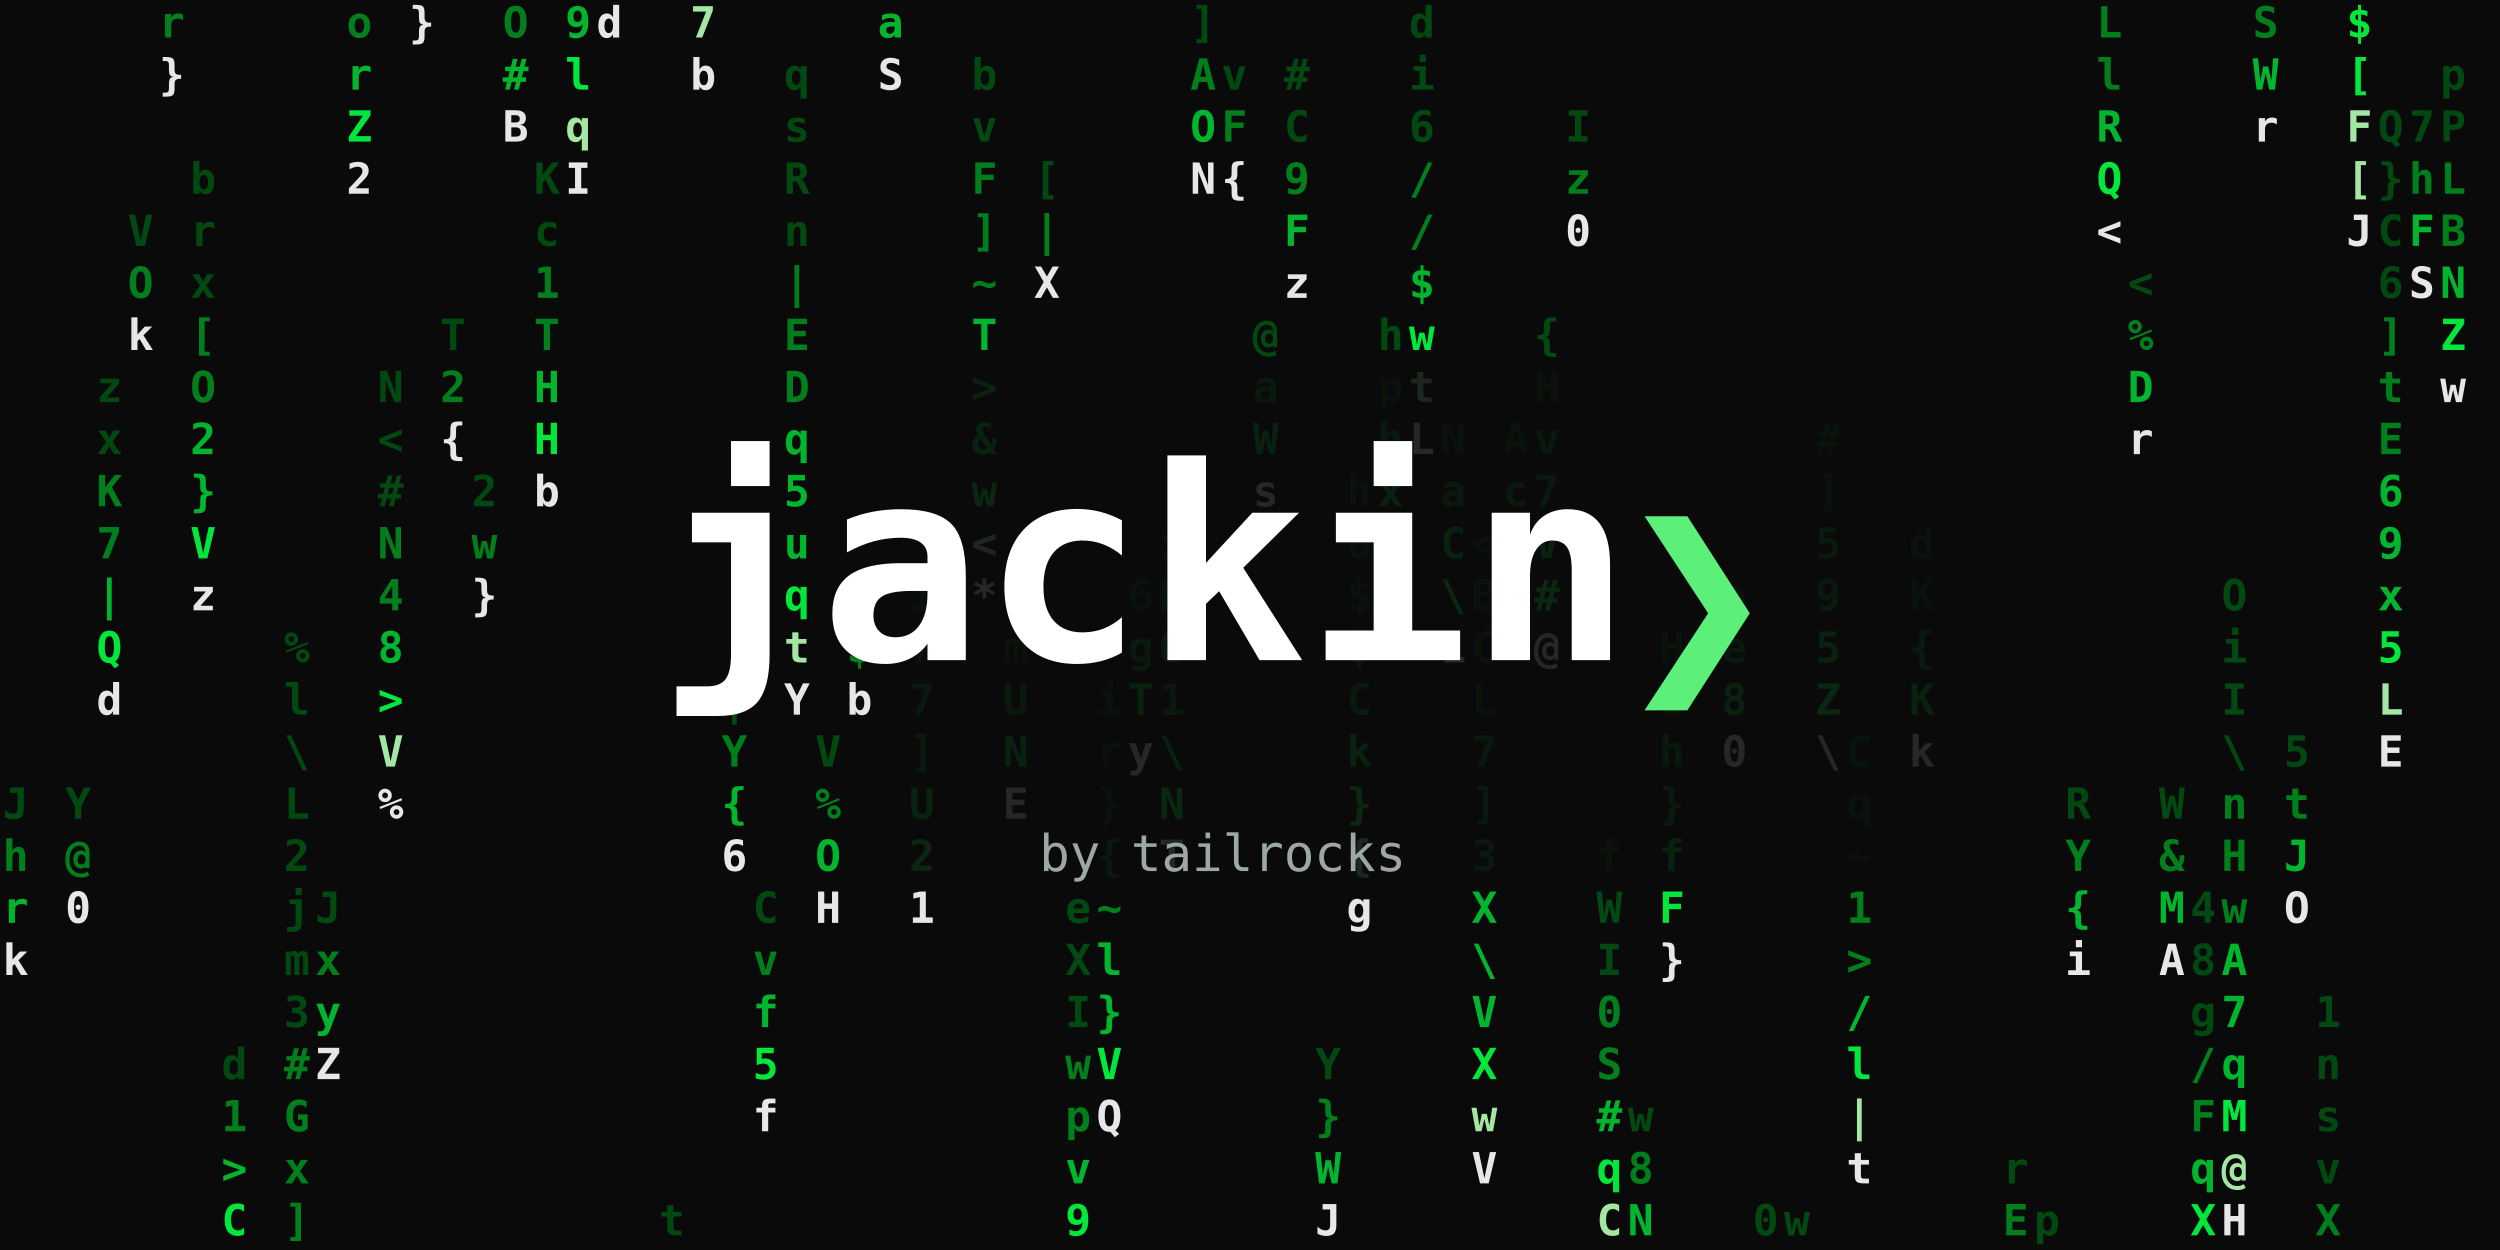
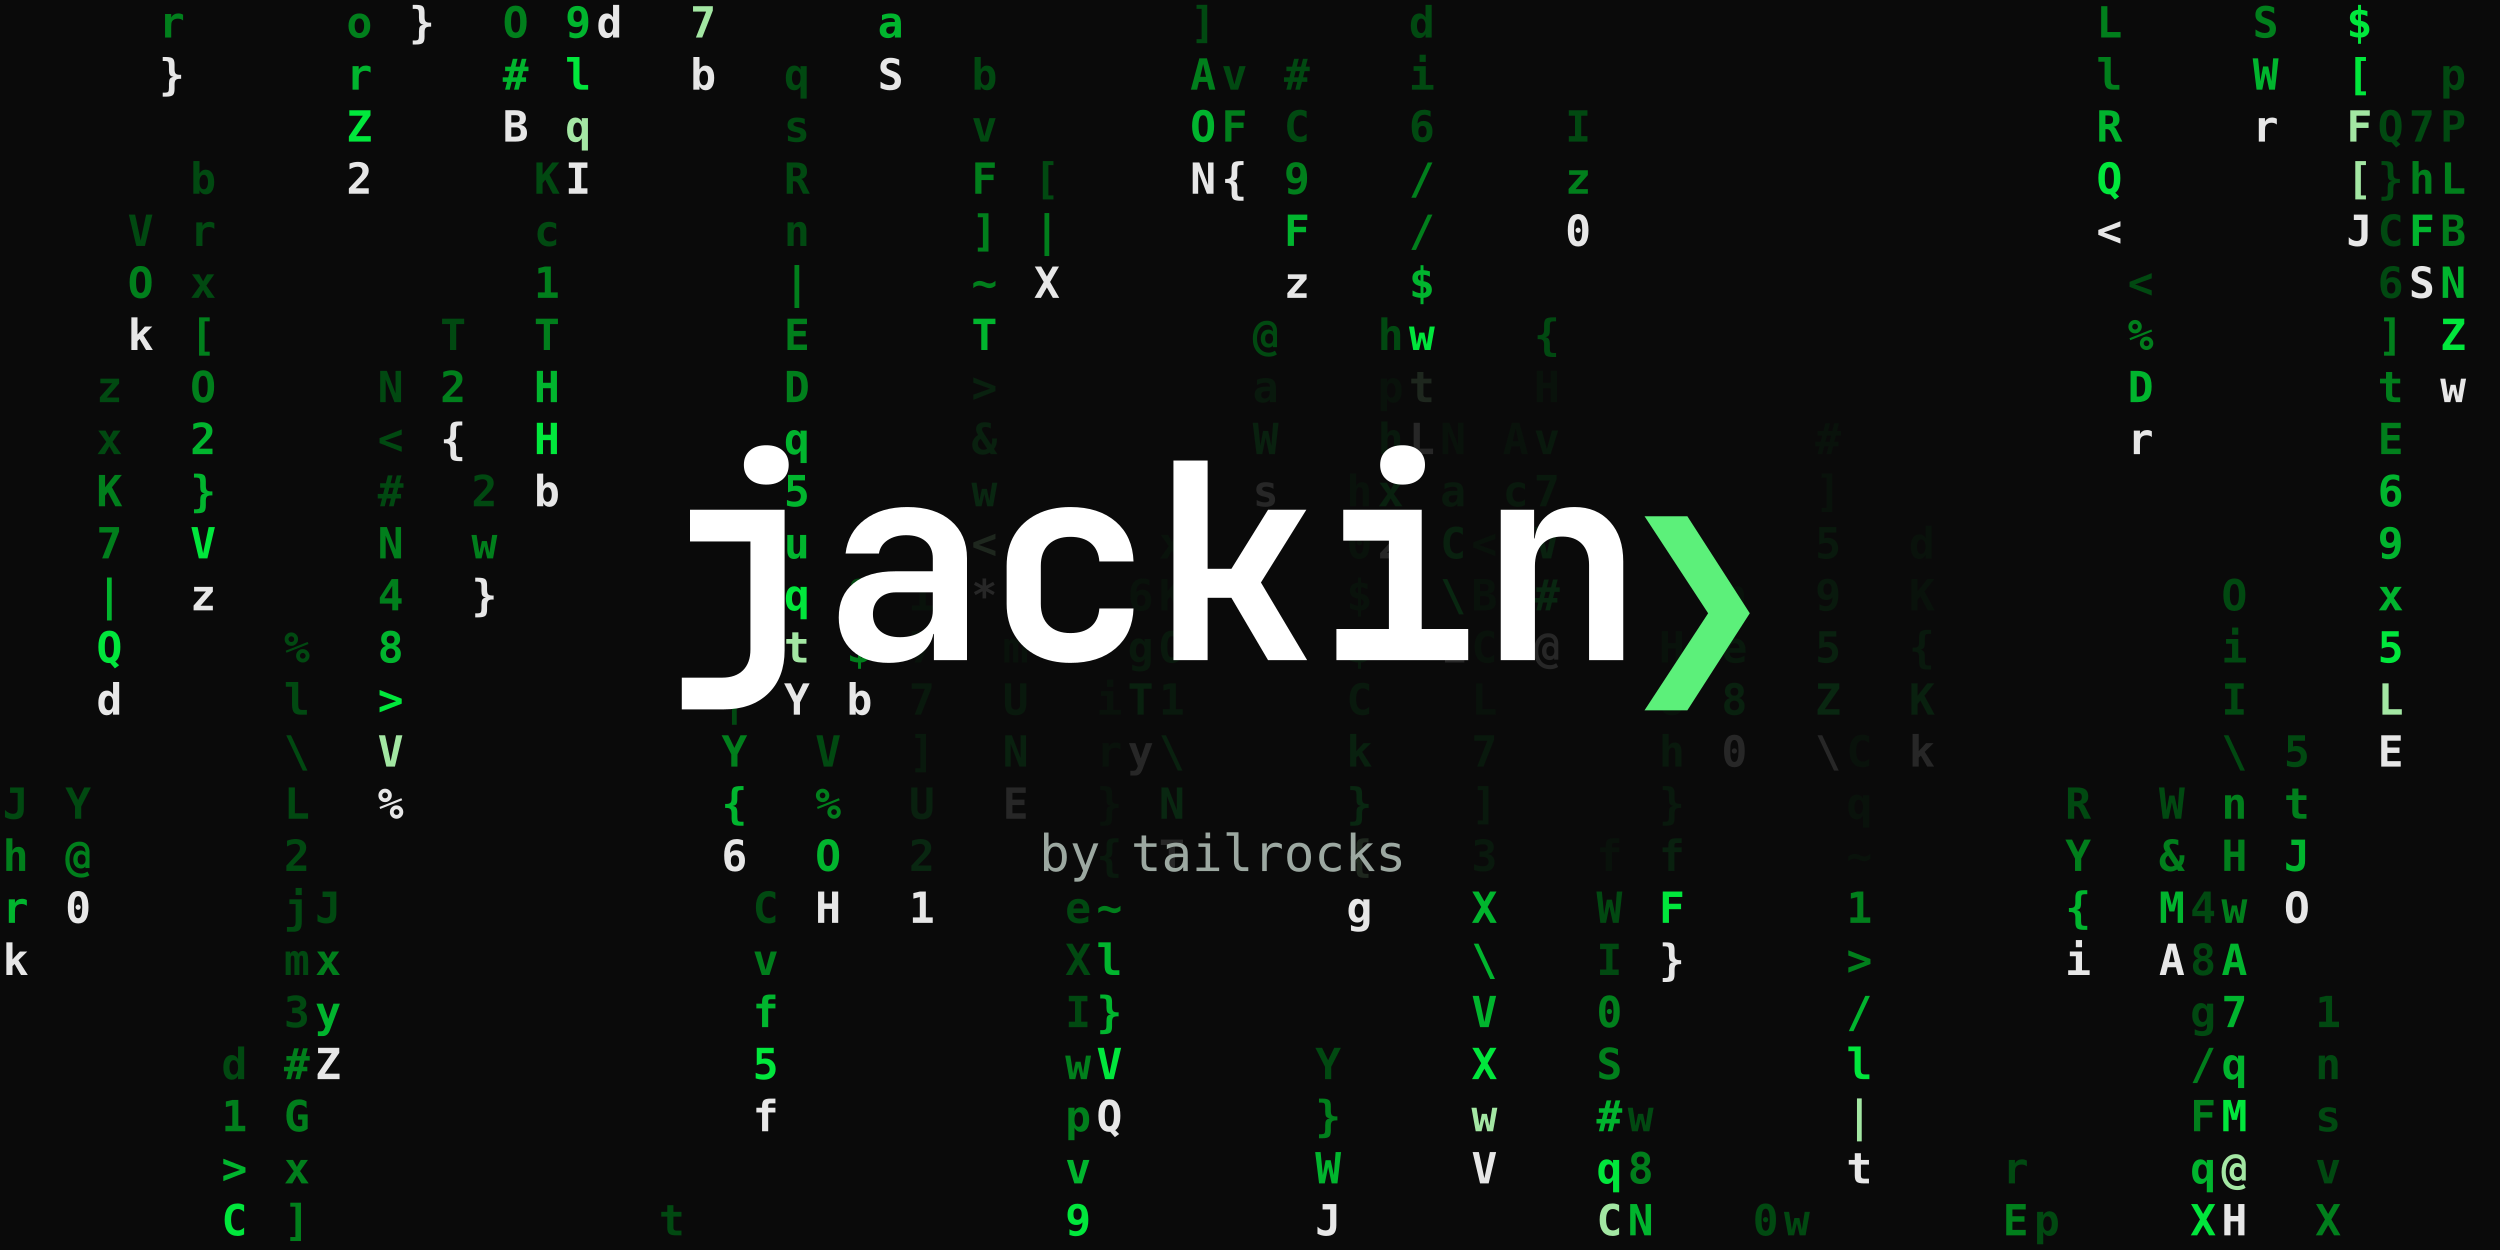
<svg xmlns="http://www.w3.org/2000/svg" width="1280" height="640" viewBox="0 0 1280 640" role="img" aria-label="jackin❯ by tailrocks">
  <rect width="1280" height="640" fill="#0a0a0a" />
  <g font-family="JetBrains Mono, ui-monospace, SFMono-Regular, Menlo, Consolas, monospace" font-size="22" font-weight="600" text-anchor="middle">
    <text x="88.0" y="19.2" fill="rgb(0,140,30)" opacity="0.9">r</text>
    <text x="184.0" y="19.2" fill="rgb(0,140,30)" opacity="0.9">o</text>
    <text x="216.0" y="19.2" fill="rgb(255,255,255)" opacity="0.9">}</text>
    <text x="264.0" y="19.2" fill="rgb(0,140,30)" opacity="0.9">O</text>
    <text x="296.0" y="19.2" fill="rgb(0,200,50)" opacity="0.9">9</text>
    <text x="312.0" y="19.2" fill="rgb(255,255,255)" opacity="0.9">d</text>
    <text x="360.0" y="19.2" fill="rgb(180,255,180)" opacity="0.9">7</text>
    <text x="456.0" y="19.2" fill="rgb(0,200,50)" opacity="0.9">a</text>
    <text x="616.0" y="19.2" fill="rgb(0,80,18)" opacity="0.9">]</text>
    <text x="728.0" y="19.2" fill="rgb(0,80,18)" opacity="0.9">d</text>
    <text x="1080.0" y="19.2" fill="rgb(0,140,30)" opacity="0.9">L</text>
    <text x="1160.0" y="19.2" fill="rgb(0,140,30)" opacity="0.9">S</text>
    <text x="1208.0" y="19.2" fill="rgb(0,255,65)" opacity="0.9">$</text>
    <text x="88.0" y="45.9" fill="rgb(255,255,255)" opacity="0.9">}</text>
    <text x="184.0" y="45.9" fill="rgb(0,200,50)" opacity="0.9">r</text>
    <text x="264.0" y="45.9" fill="rgb(0,200,50)" opacity="0.9">#</text>
    <text x="296.0" y="45.9" fill="rgb(0,255,65)" opacity="0.9">l</text>
    <text x="360.0" y="45.9" fill="rgb(255,255,255)" opacity="0.9">b</text>
    <text x="408.0" y="45.9" fill="rgb(0,80,18)" opacity="0.9">q</text>
    <text x="456.0" y="45.9" fill="rgb(255,255,255)" opacity="0.9">S</text>
    <text x="504.0" y="45.9" fill="rgb(0,80,18)" opacity="0.9">b</text>
    <text x="616.0" y="45.9" fill="rgb(0,140,30)" opacity="0.9">A</text>
    <text x="632.0" y="45.9" fill="rgb(0,80,18)" opacity="0.9">v</text>
    <text x="664.0" y="45.9" fill="rgb(0,80,18)" opacity="0.9">#</text>
    <text x="728.0" y="45.9" fill="rgb(0,80,18)" opacity="0.9">i</text>
    <text x="1080.0" y="45.9" fill="rgb(0,140,30)" opacity="0.9">l</text>
    <text x="1160.0" y="45.9" fill="rgb(0,200,50)" opacity="0.9">W</text>
    <text x="1208.0" y="45.9" fill="rgb(0,255,65)" opacity="0.9">[</text>
    <text x="1256.0" y="45.9" fill="rgb(0,80,18)" opacity="0.9">p</text>
    <text x="184.0" y="72.5" fill="rgb(0,255,65)" opacity="0.9">Z</text>
    <text x="264.0" y="72.5" fill="rgb(255,255,255)" opacity="0.9">B</text>
    <text x="296.0" y="72.5" fill="rgb(180,255,180)" opacity="0.9">q</text>
    <text x="408.0" y="72.5" fill="rgb(0,80,18)" opacity="0.9">s</text>
    <text x="504.0" y="72.5" fill="rgb(0,80,18)" opacity="0.9">v</text>
    <text x="616.0" y="72.5" fill="rgb(0,200,50)" opacity="0.9">O</text>
    <text x="632.0" y="72.5" fill="rgb(0,140,30)" opacity="0.9">F</text>
    <text x="664.0" y="72.5" fill="rgb(0,80,18)" opacity="0.9">C</text>
    <text x="728.0" y="72.5" fill="rgb(0,80,18)" opacity="0.9">6</text>
    <text x="808.0" y="72.5" fill="rgb(0,80,18)" opacity="0.9">I</text>
    <text x="1080.0" y="72.5" fill="rgb(0,200,50)" opacity="0.9">R</text>
    <text x="1160.0" y="72.5" fill="rgb(255,255,255)" opacity="0.9">r</text>
    <text x="1208.0" y="72.5" fill="rgb(180,255,180)" opacity="0.9">F</text>
    <text x="1224.0" y="72.5" fill="rgb(0,80,18)" opacity="0.9">Q</text>
    <text x="1240.0" y="72.5" fill="rgb(0,80,18)" opacity="0.9">7</text>
    <text x="1256.0" y="72.5" fill="rgb(0,80,18)" opacity="0.9">P</text>
    <text x="104.0" y="99.2" fill="rgb(0,80,18)" opacity="0.9">b</text>
    <text x="184.0" y="99.2" fill="rgb(255,255,255)" opacity="0.9">2</text>
    <text x="280.0" y="99.2" fill="rgb(0,80,18)" opacity="0.9">K</text>
    <text x="296.0" y="99.2" fill="rgb(255,255,255)" opacity="0.9">I</text>
    <text x="408.0" y="99.2" fill="rgb(0,80,18)" opacity="0.9">R</text>
    <text x="504.0" y="99.2" fill="rgb(0,140,30)" opacity="0.9">F</text>
    <text x="536.0" y="99.2" fill="rgb(0,80,18)" opacity="0.9">[</text>
    <text x="616.0" y="99.2" fill="rgb(255,255,255)" opacity="0.9">N</text>
    <text x="632.0" y="99.2" fill="rgb(255,255,255)" opacity="0.9">{</text>
    <text x="664.0" y="99.2" fill="rgb(0,140,30)" opacity="0.9">9</text>
    <text x="728.0" y="99.2" fill="rgb(0,140,30)" opacity="0.9">/</text>
    <text x="808.0" y="99.2" fill="rgb(0,140,30)" opacity="0.9">z</text>
    <text x="1080.0" y="99.2" fill="rgb(0,255,65)" opacity="0.9">Q</text>
    <text x="1208.0" y="99.2" fill="rgb(180,255,180)" opacity="0.9">[</text>
    <text x="1224.0" y="99.2" fill="rgb(0,80,18)" opacity="0.9">}</text>
    <text x="1240.0" y="99.2" fill="rgb(0,140,30)" opacity="0.9">h</text>
    <text x="1256.0" y="99.2" fill="rgb(0,140,30)" opacity="0.9">L</text>
    <text x="72.0" y="125.9" fill="rgb(0,80,18)" opacity="0.9">V</text>
    <text x="104.0" y="125.9" fill="rgb(0,80,18)" opacity="0.9">r</text>
    <text x="280.0" y="125.9" fill="rgb(0,80,18)" opacity="0.9">c</text>
    <text x="408.0" y="125.9" fill="rgb(0,80,18)" opacity="0.9">n</text>
    <text x="504.0" y="125.9" fill="rgb(0,140,30)" opacity="0.9">]</text>
    <text x="536.0" y="125.9" fill="rgb(0,140,30)" opacity="0.9">|</text>
    <text x="664.0" y="125.9" fill="rgb(0,200,50)" opacity="0.9">F</text>
    <text x="728.0" y="125.9" fill="rgb(0,140,30)" opacity="0.9">/</text>
    <text x="808.0" y="125.9" fill="rgb(255,255,255)" opacity="0.9">0</text>
    <text x="1080.0" y="125.9" fill="rgb(255,255,255)" opacity="0.9">&lt;</text>
    <text x="1208.0" y="125.9" fill="rgb(255,255,255)" opacity="0.9">J</text>
    <text x="1224.0" y="125.9" fill="rgb(0,80,18)" opacity="0.9">C</text>
    <text x="1240.0" y="125.9" fill="rgb(0,200,50)" opacity="0.9">F</text>
    <text x="1256.0" y="125.9" fill="rgb(0,140,30)" opacity="0.9">B</text>
    <text x="72.0" y="152.5" fill="rgb(0,140,30)" opacity="0.9">O</text>
    <text x="104.0" y="152.5" fill="rgb(0,80,18)" opacity="0.9">x</text>
    <text x="280.0" y="152.5" fill="rgb(0,140,30)" opacity="0.9">1</text>
    <text x="408.0" y="152.5" fill="rgb(0,140,30)" opacity="0.9">|</text>
    <text x="504.0" y="152.5" fill="rgb(0,140,30)" opacity="0.9">~</text>
    <text x="536.0" y="152.5" fill="rgb(255,255,255)" opacity="0.9">X</text>
    <text x="664.0" y="152.5" fill="rgb(255,255,255)" opacity="0.9">z</text>
    <text x="728.0" y="152.5" fill="rgb(0,200,50)" opacity="0.9">$</text>
    <text x="1096.0" y="152.5" fill="rgb(0,80,18)" opacity="0.9">&lt;</text>
    <text x="1224.0" y="152.5" fill="rgb(0,80,18)" opacity="0.9">6</text>
    <text x="1240.0" y="152.5" fill="rgb(255,255,255)" opacity="0.9">S</text>
    <text x="1256.0" y="152.5" fill="rgb(0,200,50)" opacity="0.9">N</text>
    <text x="72.0" y="179.2" fill="rgb(255,255,255)" opacity="0.9">k</text>
    <text x="104.0" y="179.2" fill="rgb(0,140,30)" opacity="0.9">[</text>
    <text x="232.0" y="179.2" fill="rgb(0,80,18)" opacity="0.9">T</text>
    <text x="280.0" y="179.2" fill="rgb(0,140,30)" opacity="0.9">T</text>
    <text x="408.0" y="179.2" fill="rgb(0,140,30)" opacity="0.9">E</text>
    <text x="504.0" y="179.2" fill="rgb(0,200,50)" opacity="0.9">T</text>
    <text x="648.0" y="179.2" fill="rgb(0,80,18)" opacity="0.9">@</text>
    <text x="712.0" y="179.2" fill="rgb(0,80,18)" opacity="0.9">h</text>
    <text x="728.0" y="179.2" fill="rgb(0,255,65)" opacity="0.9">w</text>
    <text x="792.0" y="179.2" fill="rgb(0,80,18)" opacity="0.9">{</text>
    <text x="1096.0" y="179.2" fill="rgb(0,140,30)" opacity="0.9">%</text>
    <text x="1224.0" y="179.2" fill="rgb(0,140,30)" opacity="0.9">]</text>
    <text x="1256.0" y="179.2" fill="rgb(0,255,65)" opacity="0.9">Z</text>
    <text x="56.0" y="205.9" fill="rgb(0,80,18)" opacity="0.9">z</text>
    <text x="104.0" y="205.9" fill="rgb(0,140,30)" opacity="0.9">O</text>
    <text x="200.0" y="205.9" fill="rgb(0,80,18)" opacity="0.9">N</text>
    <text x="232.0" y="205.9" fill="rgb(0,140,30)" opacity="0.9">2</text>
    <text x="280.0" y="205.9" fill="rgb(0,200,50)" opacity="0.9">H</text>
    <text x="408.0" y="205.9" fill="rgb(0,140,30)" opacity="0.9">D</text>
    <text x="504.0" y="205.9" fill="rgb(0,200,50)" opacity="0.12">&gt;</text>
    <text x="648.0" y="205.9" fill="rgb(0,140,30)" opacity="0.12">a</text>
    <text x="712.0" y="205.9" fill="rgb(0,80,18)" opacity="0.12">p</text>
    <text x="728.0" y="205.9" fill="rgb(180,255,180)" opacity="0.12">t</text>
    <text x="792.0" y="205.9" fill="rgb(0,80,18)" opacity="0.12">H</text>
    <text x="1096.0" y="205.9" fill="rgb(0,200,50)" opacity="0.9">D</text>
    <text x="1224.0" y="205.9" fill="rgb(0,140,30)" opacity="0.9">t</text>
    <text x="1256.0" y="205.9" fill="rgb(255,255,255)" opacity="0.9">w</text>
    <text x="56.0" y="232.5" fill="rgb(0,80,18)" opacity="0.9">x</text>
    <text x="104.0" y="232.5" fill="rgb(0,200,50)" opacity="0.9">2</text>
    <text x="200.0" y="232.5" fill="rgb(0,80,18)" opacity="0.9">&lt;</text>
    <text x="232.0" y="232.5" fill="rgb(255,255,255)" opacity="0.9">{</text>
    <text x="280.0" y="232.5" fill="rgb(0,255,65)" opacity="0.9">H</text>
    <text x="408.0" y="232.5" fill="rgb(0,200,50)" opacity="0.9">q</text>
    <text x="504.0" y="232.5" fill="rgb(0,200,50)" opacity="0.12">&amp;</text>
    <text x="648.0" y="232.5" fill="rgb(0,200,50)" opacity="0.12">W</text>
    <text x="712.0" y="232.5" fill="rgb(0,140,30)" opacity="0.12">h</text>
    <text x="728.0" y="232.5" fill="rgb(255,255,255)" opacity="0.12">L</text>
    <text x="744.0" y="232.5" fill="rgb(0,80,18)" opacity="0.12">N</text>
    <text x="776.0" y="232.5" fill="rgb(0,80,18)" opacity="0.12">A</text>
    <text x="792.0" y="232.5" fill="rgb(0,140,30)" opacity="0.12">v</text>
    <text x="936.0" y="232.5" fill="rgb(0,80,18)" opacity="0.12">#</text>
    <text x="1096.0" y="232.5" fill="rgb(255,255,255)" opacity="0.9">r</text>
    <text x="1224.0" y="232.5" fill="rgb(0,140,30)" opacity="0.9">E</text>
    <text x="56.0" y="259.2" fill="rgb(0,140,30)" opacity="0.9">K</text>
    <text x="104.0" y="259.2" fill="rgb(0,200,50)" opacity="0.9">}</text>
    <text x="200.0" y="259.2" fill="rgb(0,80,18)" opacity="0.9">#</text>
    <text x="248.0" y="259.2" fill="rgb(0,80,18)" opacity="0.9">2</text>
    <text x="280.0" y="259.2" fill="rgb(255,255,255)" opacity="0.9">b</text>
    <text x="408.0" y="259.2" fill="rgb(0,200,50)" opacity="0.9">5</text>
    <text x="504.0" y="259.2" fill="rgb(0,255,65)" opacity="0.12">w</text>
    <text x="648.0" y="259.2" fill="rgb(255,255,255)" opacity="0.12">s</text>
    <text x="696.0" y="259.2" fill="rgb(0,80,18)" opacity="0.12">h</text>
    <text x="712.0" y="259.2" fill="rgb(0,200,50)" opacity="0.12">x</text>
    <text x="744.0" y="259.2" fill="rgb(0,140,30)" opacity="0.12">a</text>
    <text x="776.0" y="259.2" fill="rgb(0,140,30)" opacity="0.12">c</text>
    <text x="792.0" y="259.2" fill="rgb(0,140,30)" opacity="0.12">7</text>
    <text x="936.0" y="259.2" fill="rgb(0,80,18)" opacity="0.12">]</text>
    <text x="1224.0" y="259.2" fill="rgb(0,200,50)" opacity="0.9">6</text>
    <text x="56.0" y="285.9" fill="rgb(0,140,30)" opacity="0.9">7</text>
    <text x="104.0" y="285.9" fill="rgb(0,255,65)" opacity="0.9">V</text>
    <text x="200.0" y="285.9" fill="rgb(0,140,30)" opacity="0.9">N</text>
    <text x="248.0" y="285.9" fill="rgb(0,140,30)" opacity="0.9">w</text>
    <text x="408.0" y="285.9" fill="rgb(0,200,50)" opacity="0.9">u</text>
    <text x="504.0" y="285.9" fill="rgb(180,255,180)" opacity="0.12">&lt;</text>
    <text x="600.0" y="285.9" fill="rgb(0,80,18)" opacity="0.12">x</text>
    <text x="696.0" y="285.9" fill="rgb(0,80,18)" opacity="0.12">0</text>
    <text x="712.0" y="285.9" fill="rgb(255,255,255)" opacity="0.12">2</text>
    <text x="744.0" y="285.9" fill="rgb(0,200,50)" opacity="0.12">C</text>
    <text x="760.0" y="285.9" fill="rgb(0,80,18)" opacity="0.12">&lt;</text>
    <text x="776.0" y="285.9" fill="rgb(0,200,50)" opacity="0.12">v</text>
    <text x="792.0" y="285.9" fill="rgb(0,200,50)" opacity="0.12">V</text>
    <text x="936.0" y="285.9" fill="rgb(0,140,30)" opacity="0.12">5</text>
    <text x="984.0" y="285.9" fill="rgb(0,80,18)" opacity="0.12">d</text>
    <text x="1224.0" y="285.9" fill="rgb(0,200,50)" opacity="0.9">9</text>
    <text x="56.0" y="312.5" fill="rgb(0,200,50)" opacity="0.9">|</text>
    <text x="104.0" y="312.5" fill="rgb(255,255,255)" opacity="0.9">z</text>
    <text x="200.0" y="312.5" fill="rgb(0,140,30)" opacity="0.9">4</text>
    <text x="248.0" y="312.5" fill="rgb(255,255,255)" opacity="0.9">}</text>
    <text x="408.0" y="312.5" fill="rgb(0,255,65)" opacity="0.9">q</text>
    <text x="440.0" y="312.5" fill="rgb(0,80,18)" opacity="0.9">&amp;</text>
    <text x="472.0" y="312.5" fill="rgb(0,80,18)" opacity="0.12">i</text>
    <text x="504.0" y="312.5" fill="rgb(255,255,255)" opacity="0.12">*</text>
    <text x="584.0" y="312.5" fill="rgb(0,80,18)" opacity="0.12">6</text>
    <text x="600.0" y="312.5" fill="rgb(0,80,18)" opacity="0.12">K</text>
    <text x="696.0" y="312.5" fill="rgb(0,80,18)" opacity="0.12">$</text>
    <text x="744.0" y="312.5" fill="rgb(0,255,65)" opacity="0.12">\</text>
    <text x="760.0" y="312.5" fill="rgb(0,80,18)" opacity="0.12">B</text>
    <text x="776.0" y="312.5" fill="rgb(0,255,65)" opacity="0.12">$</text>
    <text x="792.0" y="312.5" fill="rgb(0,255,65)" opacity="0.12">#</text>
    <text x="888.0" y="312.5" fill="rgb(0,80,18)" opacity="0.12">n</text>
    <text x="936.0" y="312.5" fill="rgb(0,140,30)" opacity="0.12">9</text>
    <text x="984.0" y="312.5" fill="rgb(0,80,18)" opacity="0.12">K</text>
    <text x="1144.0" y="312.5" fill="rgb(0,80,18)" opacity="0.9">O</text>
    <text x="1224.0" y="312.5" fill="rgb(0,200,50)" opacity="0.9">x</text>
    <text x="56.0" y="339.2" fill="rgb(0,255,65)" opacity="0.9">Q</text>
    <text x="152.0" y="339.2" fill="rgb(0,80,18)" opacity="0.9">%</text>
    <text x="200.0" y="339.2" fill="rgb(0,200,50)" opacity="0.9">8</text>
    <text x="408.0" y="339.2" fill="rgb(180,255,180)" opacity="0.9">t</text>
    <text x="440.0" y="339.2" fill="rgb(0,140,30)" opacity="0.9">$</text>
    <text x="472.0" y="339.2" fill="rgb(0,80,18)" opacity="0.12">7</text>
    <text x="520.0" y="339.2" fill="rgb(0,80,18)" opacity="0.12">m</text>
    <text x="584.0" y="339.2" fill="rgb(0,140,30)" opacity="0.12">g</text>
    <text x="600.0" y="339.2" fill="rgb(0,140,30)" opacity="0.12">O</text>
    <text x="696.0" y="339.2" fill="rgb(0,140,30)" opacity="0.12">$</text>
    <text x="744.0" y="339.2" fill="rgb(255,255,255)" opacity="0.12">L</text>
    <text x="760.0" y="339.2" fill="rgb(0,80,18)" opacity="0.12">C</text>
    <text x="776.0" y="339.2" fill="rgb(255,255,255)" opacity="0.12">&gt;</text>
    <text x="792.0" y="339.2" fill="rgb(255,255,255)" opacity="0.12">@</text>
    <text x="856.0" y="339.2" fill="rgb(0,80,18)" opacity="0.12">H</text>
    <text x="888.0" y="339.2" fill="rgb(0,140,30)" opacity="0.12">e</text>
    <text x="936.0" y="339.2" fill="rgb(0,200,50)" opacity="0.12">5</text>
    <text x="984.0" y="339.2" fill="rgb(0,140,30)" opacity="0.12">{</text>
    <text x="1144.0" y="339.2" fill="rgb(0,80,18)" opacity="0.9">i</text>
    <text x="1224.0" y="339.2" fill="rgb(0,255,65)" opacity="0.9">5</text>
    <text x="56.0" y="365.9" fill="rgb(255,255,255)" opacity="0.9">d</text>
    <text x="152.0" y="365.9" fill="rgb(0,80,18)" opacity="0.9">l</text>
    <text x="200.0" y="365.9" fill="rgb(0,255,65)" opacity="0.9">&gt;</text>
    <text x="376.0" y="365.9" fill="rgb(0,80,18)" opacity="0.9">|</text>
    <text x="408.0" y="365.9" fill="rgb(255,255,255)" opacity="0.9">Y</text>
    <text x="440.0" y="365.9" fill="rgb(255,255,255)" opacity="0.9">b</text>
    <text x="472.0" y="365.9" fill="rgb(0,140,30)" opacity="0.12">7</text>
    <text x="520.0" y="365.9" fill="rgb(0,140,30)" opacity="0.12">U</text>
    <text x="568.0" y="365.9" fill="rgb(0,80,18)" opacity="0.12">i</text>
    <text x="584.0" y="365.9" fill="rgb(0,200,50)" opacity="0.12">T</text>
    <text x="600.0" y="365.9" fill="rgb(0,140,30)" opacity="0.12">1</text>
    <text x="696.0" y="365.9" fill="rgb(0,140,30)" opacity="0.12">C</text>
    <text x="760.0" y="365.9" fill="rgb(0,80,18)" opacity="0.12">L</text>
    <text x="856.0" y="365.9" fill="rgb(0,80,18)" opacity="0.12">8</text>
    <text x="888.0" y="365.9" fill="rgb(0,200,50)" opacity="0.12">8</text>
    <text x="936.0" y="365.9" fill="rgb(0,255,65)" opacity="0.12">Z</text>
    <text x="984.0" y="365.9" fill="rgb(0,200,50)" opacity="0.12">K</text>
    <text x="1144.0" y="365.9" fill="rgb(0,80,18)" opacity="0.9">I</text>
    <text x="1224.0" y="365.9" fill="rgb(180,255,180)" opacity="0.9">L</text>
    <text x="152.0" y="392.5" fill="rgb(0,80,18)" opacity="0.9">\</text>
    <text x="200.0" y="392.5" fill="rgb(180,255,180)" opacity="0.9">V</text>
    <text x="376.0" y="392.5" fill="rgb(0,140,30)" opacity="0.9">Y</text>
    <text x="424.0" y="392.5" fill="rgb(0,80,18)" opacity="0.9">V</text>
    <text x="472.0" y="392.5" fill="rgb(0,140,30)" opacity="0.12">]</text>
    <text x="520.0" y="392.5" fill="rgb(0,200,50)" opacity="0.12">N</text>
    <text x="568.0" y="392.5" fill="rgb(0,80,18)" opacity="0.12">r</text>
    <text x="584.0" y="392.5" fill="rgb(255,255,255)" opacity="0.12">y</text>
    <text x="600.0" y="392.5" fill="rgb(0,200,50)" opacity="0.12">\</text>
    <text x="696.0" y="392.5" fill="rgb(0,200,50)" opacity="0.12">k</text>
    <text x="760.0" y="392.5" fill="rgb(0,140,30)" opacity="0.12">7</text>
    <text x="856.0" y="392.5" fill="rgb(0,140,30)" opacity="0.12">h</text>
    <text x="888.0" y="392.5" fill="rgb(255,255,255)" opacity="0.12">0</text>
    <text x="936.0" y="392.5" fill="rgb(255,255,255)" opacity="0.12">\</text>
    <text x="952.0" y="392.5" fill="rgb(0,80,18)" opacity="0.12">C</text>
    <text x="984.0" y="392.5" fill="rgb(255,255,255)" opacity="0.12">k</text>
    <text x="1144.0" y="392.5" fill="rgb(0,80,18)" opacity="0.9">\</text>
    <text x="1176.0" y="392.5" fill="rgb(0,80,18)" opacity="0.9">5</text>
    <text x="1224.0" y="392.5" fill="rgb(255,255,255)" opacity="0.9">E</text>
    <text x="8.0" y="419.2" fill="rgb(0,80,18)" opacity="0.9">J</text>
    <text x="40.0" y="419.2" fill="rgb(0,80,18)" opacity="0.9">Y</text>
    <text x="152.0" y="419.2" fill="rgb(0,80,18)" opacity="0.9">L</text>
    <text x="200.0" y="419.2" fill="rgb(255,255,255)" opacity="0.9">%</text>
    <text x="376.0" y="419.2" fill="rgb(0,200,50)" opacity="0.9">{</text>
    <text x="424.0" y="419.2" fill="rgb(0,140,30)" opacity="0.9">%</text>
    <text x="472.0" y="419.2" fill="rgb(0,200,50)" opacity="0.12">U</text>
    <text x="520.0" y="419.2" fill="rgb(255,255,255)" opacity="0.12">E</text>
    <text x="568.0" y="419.2" fill="rgb(0,80,18)" opacity="0.12">}</text>
    <text x="600.0" y="419.2" fill="rgb(0,255,65)" opacity="0.12">N</text>
    <text x="696.0" y="419.2" fill="rgb(0,255,65)" opacity="0.12">}</text>
    <text x="760.0" y="419.2" fill="rgb(0,140,30)" opacity="0.12">]</text>
    <text x="856.0" y="419.2" fill="rgb(0,140,30)" opacity="0.12">}</text>
    <text x="952.0" y="419.2" fill="rgb(0,80,18)" opacity="0.12">q</text>
    <text x="1064.0" y="419.2" fill="rgb(0,80,18)" opacity="0.9">R</text>
    <text x="1112.0" y="419.2" fill="rgb(0,80,18)" opacity="0.9">W</text>
    <text x="1144.0" y="419.2" fill="rgb(0,140,30)" opacity="0.9">n</text>
    <text x="1176.0" y="419.2" fill="rgb(0,140,30)" opacity="0.9">t</text>
    <text x="8.0" y="445.9" fill="rgb(0,140,30)" opacity="0.9">h</text>
    <text x="40.0" y="445.9" fill="rgb(0,140,30)" opacity="0.9">@</text>
    <text x="152.0" y="445.9" fill="rgb(0,80,18)" opacity="0.9">2</text>
    <text x="376.0" y="445.9" fill="rgb(255,255,255)" opacity="0.9">6</text>
    <text x="424.0" y="445.9" fill="rgb(0,200,50)" opacity="0.9">O</text>
    <text x="472.0" y="445.9" fill="rgb(0,255,65)" opacity="0.12">2</text>
    <text x="568.0" y="445.9" fill="rgb(0,140,30)" opacity="0.12">{</text>
    <text x="600.0" y="445.9" fill="rgb(255,255,255)" opacity="0.12">T</text>
    <text x="696.0" y="445.9" fill="rgb(180,255,180)" opacity="0.12">{</text>
    <text x="760.0" y="445.9" fill="rgb(0,140,30)" opacity="0.12">3</text>
    <text x="824.0" y="445.9" fill="rgb(0,80,18)" opacity="0.12">f</text>
    <text x="856.0" y="445.9" fill="rgb(0,200,50)" opacity="0.12">f</text>
    <text x="952.0" y="445.9" fill="rgb(0,80,18)" opacity="0.12">~</text>
    <text x="1064.0" y="445.9" fill="rgb(0,140,30)" opacity="0.9">Y</text>
    <text x="1112.0" y="445.9" fill="rgb(0,140,30)" opacity="0.9">&amp;</text>
    <text x="1144.0" y="445.9" fill="rgb(0,140,30)" opacity="0.9">H</text>
    <text x="1176.0" y="445.9" fill="rgb(0,200,50)" opacity="0.9">J</text>
    <text x="8.0" y="472.5" fill="rgb(0,200,50)" opacity="0.9">r</text>
    <text x="40.0" y="472.5" fill="rgb(255,255,255)" opacity="0.9">0</text>
    <text x="152.0" y="472.5" fill="rgb(0,80,18)" opacity="0.9">j</text>
    <text x="168.0" y="472.5" fill="rgb(0,80,18)" opacity="0.9">J</text>
    <text x="392.0" y="472.5" fill="rgb(0,80,18)" opacity="0.9">C</text>
    <text x="424.0" y="472.5" fill="rgb(255,255,255)" opacity="0.9">H</text>
    <text x="472.0" y="472.5" fill="rgb(255,255,255)" opacity="0.9">1</text>
    <text x="552.0" y="472.5" fill="rgb(0,80,18)" opacity="0.9">e</text>
    <text x="568.0" y="472.5" fill="rgb(0,140,30)" opacity="0.9">~</text>
    <text x="696.0" y="472.5" fill="rgb(255,255,255)" opacity="0.9">g</text>
    <text x="760.0" y="472.5" fill="rgb(0,200,50)" opacity="0.9">X</text>
    <text x="824.0" y="472.5" fill="rgb(0,80,18)" opacity="0.9">W</text>
    <text x="856.0" y="472.5" fill="rgb(0,255,65)" opacity="0.9">F</text>
    <text x="952.0" y="472.5" fill="rgb(0,140,30)" opacity="0.9">1</text>
    <text x="1064.0" y="472.5" fill="rgb(0,200,50)" opacity="0.9">{</text>
    <text x="1112.0" y="472.5" fill="rgb(0,200,50)" opacity="0.9">M</text>
    <text x="1128.0" y="472.5" fill="rgb(0,80,18)" opacity="0.9">4</text>
    <text x="1144.0" y="472.5" fill="rgb(0,140,30)" opacity="0.9">w</text>
    <text x="1176.0" y="472.5" fill="rgb(255,255,255)" opacity="0.9">O</text>
    <text x="8.0" y="499.2" fill="rgb(255,255,255)" opacity="0.9">k</text>
    <text x="152.0" y="499.2" fill="rgb(0,80,18)" opacity="0.9">m</text>
    <text x="168.0" y="499.2" fill="rgb(0,140,30)" opacity="0.9">x</text>
    <text x="392.0" y="499.2" fill="rgb(0,140,30)" opacity="0.9">v</text>
    <text x="552.0" y="499.2" fill="rgb(0,80,18)" opacity="0.9">X</text>
    <text x="568.0" y="499.2" fill="rgb(0,200,50)" opacity="0.9">l</text>
    <text x="760.0" y="499.2" fill="rgb(0,200,50)" opacity="0.9">\</text>
    <text x="824.0" y="499.2" fill="rgb(0,80,18)" opacity="0.9">I</text>
    <text x="856.0" y="499.2" fill="rgb(255,255,255)" opacity="0.9">}</text>
    <text x="952.0" y="499.2" fill="rgb(0,140,30)" opacity="0.9">&gt;</text>
    <text x="1064.0" y="499.2" fill="rgb(255,255,255)" opacity="0.9">i</text>
    <text x="1112.0" y="499.2" fill="rgb(255,255,255)" opacity="0.9">A</text>
    <text x="1128.0" y="499.2" fill="rgb(0,80,18)" opacity="0.9">8</text>
    <text x="1144.0" y="499.2" fill="rgb(0,200,50)" opacity="0.9">A</text>
    <text x="152.0" y="525.9" fill="rgb(0,80,18)" opacity="0.9">3</text>
    <text x="168.0" y="525.9" fill="rgb(0,200,50)" opacity="0.9">y</text>
    <text x="392.0" y="525.9" fill="rgb(0,200,50)" opacity="0.9">f</text>
    <text x="552.0" y="525.9" fill="rgb(0,80,18)" opacity="0.9">I</text>
    <text x="568.0" y="525.9" fill="rgb(0,200,50)" opacity="0.9">}</text>
    <text x="760.0" y="525.9" fill="rgb(0,200,50)" opacity="0.9">V</text>
    <text x="824.0" y="525.9" fill="rgb(0,140,30)" opacity="0.9">0</text>
    <text x="952.0" y="525.9" fill="rgb(0,200,50)" opacity="0.9">/</text>
    <text x="1128.0" y="525.9" fill="rgb(0,80,18)" opacity="0.9">g</text>
    <text x="1144.0" y="525.9" fill="rgb(0,200,50)" opacity="0.9">7</text>
    <text x="1192.0" y="525.9" fill="rgb(0,80,18)" opacity="0.9">1</text>
    <text x="120.0" y="552.5" fill="rgb(0,80,18)" opacity="0.9">d</text>
    <text x="152.0" y="552.5" fill="rgb(0,140,30)" opacity="0.9">#</text>
    <text x="168.0" y="552.5" fill="rgb(255,255,255)" opacity="0.9">Z</text>
    <text x="392.0" y="552.5" fill="rgb(0,255,65)" opacity="0.9">5</text>
    <text x="552.0" y="552.5" fill="rgb(0,140,30)" opacity="0.9">w</text>
    <text x="568.0" y="552.5" fill="rgb(0,255,65)" opacity="0.9">V</text>
    <text x="680.0" y="552.5" fill="rgb(0,80,18)" opacity="0.9">Y</text>
    <text x="760.0" y="552.5" fill="rgb(0,255,65)" opacity="0.9">X</text>
    <text x="824.0" y="552.5" fill="rgb(0,140,30)" opacity="0.9">S</text>
    <text x="952.0" y="552.5" fill="rgb(0,255,65)" opacity="0.9">l</text>
    <text x="1128.0" y="552.5" fill="rgb(0,140,30)" opacity="0.9">/</text>
    <text x="1144.0" y="552.5" fill="rgb(0,200,50)" opacity="0.9">q</text>
    <text x="1192.0" y="552.5" fill="rgb(0,80,18)" opacity="0.9">n</text>
    <text x="120.0" y="579.2" fill="rgb(0,140,30)" opacity="0.9">1</text>
    <text x="152.0" y="579.2" fill="rgb(0,140,30)" opacity="0.9">G</text>
    <text x="392.0" y="579.2" fill="rgb(255,255,255)" opacity="0.9">f</text>
    <text x="552.0" y="579.2" fill="rgb(0,140,30)" opacity="0.9">p</text>
    <text x="568.0" y="579.2" fill="rgb(255,255,255)" opacity="0.9">Q</text>
    <text x="680.0" y="579.2" fill="rgb(0,140,30)" opacity="0.9">}</text>
    <text x="760.0" y="579.2" fill="rgb(180,255,180)" opacity="0.9">w</text>
    <text x="824.0" y="579.2" fill="rgb(0,200,50)" opacity="0.9">#</text>
    <text x="840.0" y="579.2" fill="rgb(0,80,18)" opacity="0.9">w</text>
    <text x="952.0" y="579.2" fill="rgb(180,255,180)" opacity="0.9">|</text>
    <text x="1128.0" y="579.2" fill="rgb(0,140,30)" opacity="0.9">F</text>
    <text x="1144.0" y="579.2" fill="rgb(0,255,65)" opacity="0.9">M</text>
    <text x="1192.0" y="579.2" fill="rgb(0,80,18)" opacity="0.9">s</text>
    <text x="120.0" y="605.9" fill="rgb(0,200,50)" opacity="0.9">&gt;</text>
    <text x="152.0" y="605.9" fill="rgb(0,140,30)" opacity="0.9">x</text>
    <text x="552.0" y="605.9" fill="rgb(0,200,50)" opacity="0.9">v</text>
    <text x="680.0" y="605.9" fill="rgb(0,200,50)" opacity="0.9">W</text>
    <text x="760.0" y="605.9" fill="rgb(255,255,255)" opacity="0.9">V</text>
    <text x="824.0" y="605.9" fill="rgb(0,255,65)" opacity="0.9">q</text>
    <text x="840.0" y="605.9" fill="rgb(0,140,30)" opacity="0.9">8</text>
    <text x="952.0" y="605.9" fill="rgb(255,255,255)" opacity="0.9">t</text>
    <text x="1032.0" y="605.9" fill="rgb(0,80,18)" opacity="0.9">r</text>
    <text x="1128.0" y="605.9" fill="rgb(0,200,50)" opacity="0.9">q</text>
    <text x="1144.0" y="605.9" fill="rgb(180,255,180)" opacity="0.9">@</text>
    <text x="1192.0" y="605.9" fill="rgb(0,80,18)" opacity="0.9">v</text>
    <text x="120.0" y="632.5" fill="rgb(0,255,65)" opacity="0.9">C</text>
    <text x="152.0" y="632.5" fill="rgb(0,140,30)" opacity="0.9">]</text>
    <text x="344.0" y="632.5" fill="rgb(0,80,18)" opacity="0.9">t</text>
    <text x="552.0" y="632.5" fill="rgb(0,255,65)" opacity="0.9">9</text>
    <text x="680.0" y="632.5" fill="rgb(255,255,255)" opacity="0.9">J</text>
    <text x="824.0" y="632.5" fill="rgb(180,255,180)" opacity="0.9">C</text>
    <text x="840.0" y="632.5" fill="rgb(0,200,50)" opacity="0.9">N</text>
    <text x="904.0" y="632.5" fill="rgb(0,80,18)" opacity="0.9">0</text>
    <text x="920.0" y="632.5" fill="rgb(0,80,18)" opacity="0.9">w</text>
    <text x="1032.0" y="632.5" fill="rgb(0,140,30)" opacity="0.9">E</text>
    <text x="1048.0" y="632.5" fill="rgb(0,80,18)" opacity="0.9">p</text>
    <text x="1128.0" y="632.5" fill="rgb(0,255,65)" opacity="0.9">X</text>
    <text x="1144.0" y="632.5" fill="rgb(255,255,255)" opacity="0.9">H</text>
    <text x="1192.0" y="632.5" fill="rgb(0,140,30)" opacity="0.9">X</text>
  </g>
  <g font-family="JetBrains Mono, ui-monospace, SFMono-Regular, Menlo, Consolas, monospace" text-anchor="middle">
-     <text x="586" y="338" font-size="138" font-weight="600" fill="#ffffff">jackin</text>
+     <g fill="#ffffff" transform="translate(337.6 338) scale(0.14 -0.14)">
+       <path transform="translate(0 0)" d="M82 -180L82 -64L229 -64Q279 -64 306 -37Q333 -10 333 39L333 434L112 434L112 550L458 550L458 36Q458 -64 398 -122Q338 -180 236 -180ZM391 642Q353 642 331 661.5Q309 681 309 714Q309 747 331 766.5Q353 786 391 786Q429 786 451 766.5Q473 747 473 714Q473 681 451 661.5Q429 642 391 642Z" />
+       <path transform="translate(600 0)" d="M239 -10Q154 -10 105 35Q56 80 56 156Q56 237 110 281Q164 325 263 325L400 325L400 372Q400 412 374 434.5Q348 457 303 457Q262 457 235 439Q208 421 203 390L81 390Q90 468 151 514Q212 560 307 560Q408 560 466.5 509.5Q525 459 525 373L525 0L404 0L404 96L402 96Q394 54 359 26Q314 -10 239 -10ZM280 84Q333 84 366.5 111Q400 138 400 181L400 248L265 248Q227 248 204 226Q181 204 181 168Q181 129 207.5 106.5Q234 84 280 84Z" />
+       <path transform="translate(1200 0)" d="M303 -10Q233 -10 180.5 16.5Q128 43 99 91.5Q70 140 70 206L70 344Q70 411 99 459Q128 507 180.5 533.5Q233 560 303 560Q407 560 469 506.5Q531 453 534 361L409 361Q406 404 378.5 427.5Q351 451 303 451Q253 451 224 423.5Q195 396 195 345L195 206Q195 155 224 127Q253 99 303 99Q351 99 378.5 122.5Q406 146 409 189L534 189Q531 97 469 43.5Q407 -10 303 -10Z" />
+       <path transform="translate(1800 0)" d="M80 0L80 730L205 730L205 334L292 334L426 550L566 550L400 284L569 0L426 0L292 228L205 228L205 0Z" />
+       <path transform="translate(2400 0)" d="M76 0L76 114L268 114L268 437L101 437L101 550L388 550L388 114L558 114L558 0ZM318 642Q280 642 258 661.5Q236 681 236 714Q236 747 258 766.5Q280 786 318 786Q356 786 378 766.5Q400 747 400 714Q400 681 378 661.5Q356 642 318 642Z" />
+       <path transform="translate(3000 0)" d="M77 0L77 550L199 550L199 445L201 445Q208 493 239 522Q278 560 347 560Q428 560 476.5 506Q525 452 525 361L525 0L400 0L400 348Q400 398 374 425Q348 452 301 452Q255 452 228.5 424Q202 396 202 344L202 0Z" />
+     </g>
    <path d="M842 363.68 L874.57 314 L842 264.32 L863.93 264.32 L895.89 314 L863.93 363.68 Z" fill="#5cf07a" />
    <text x="626" y="446" font-size="26" font-weight="500" fill="#9ca8a1">by tailrocks</text>
  </g>
</svg>
